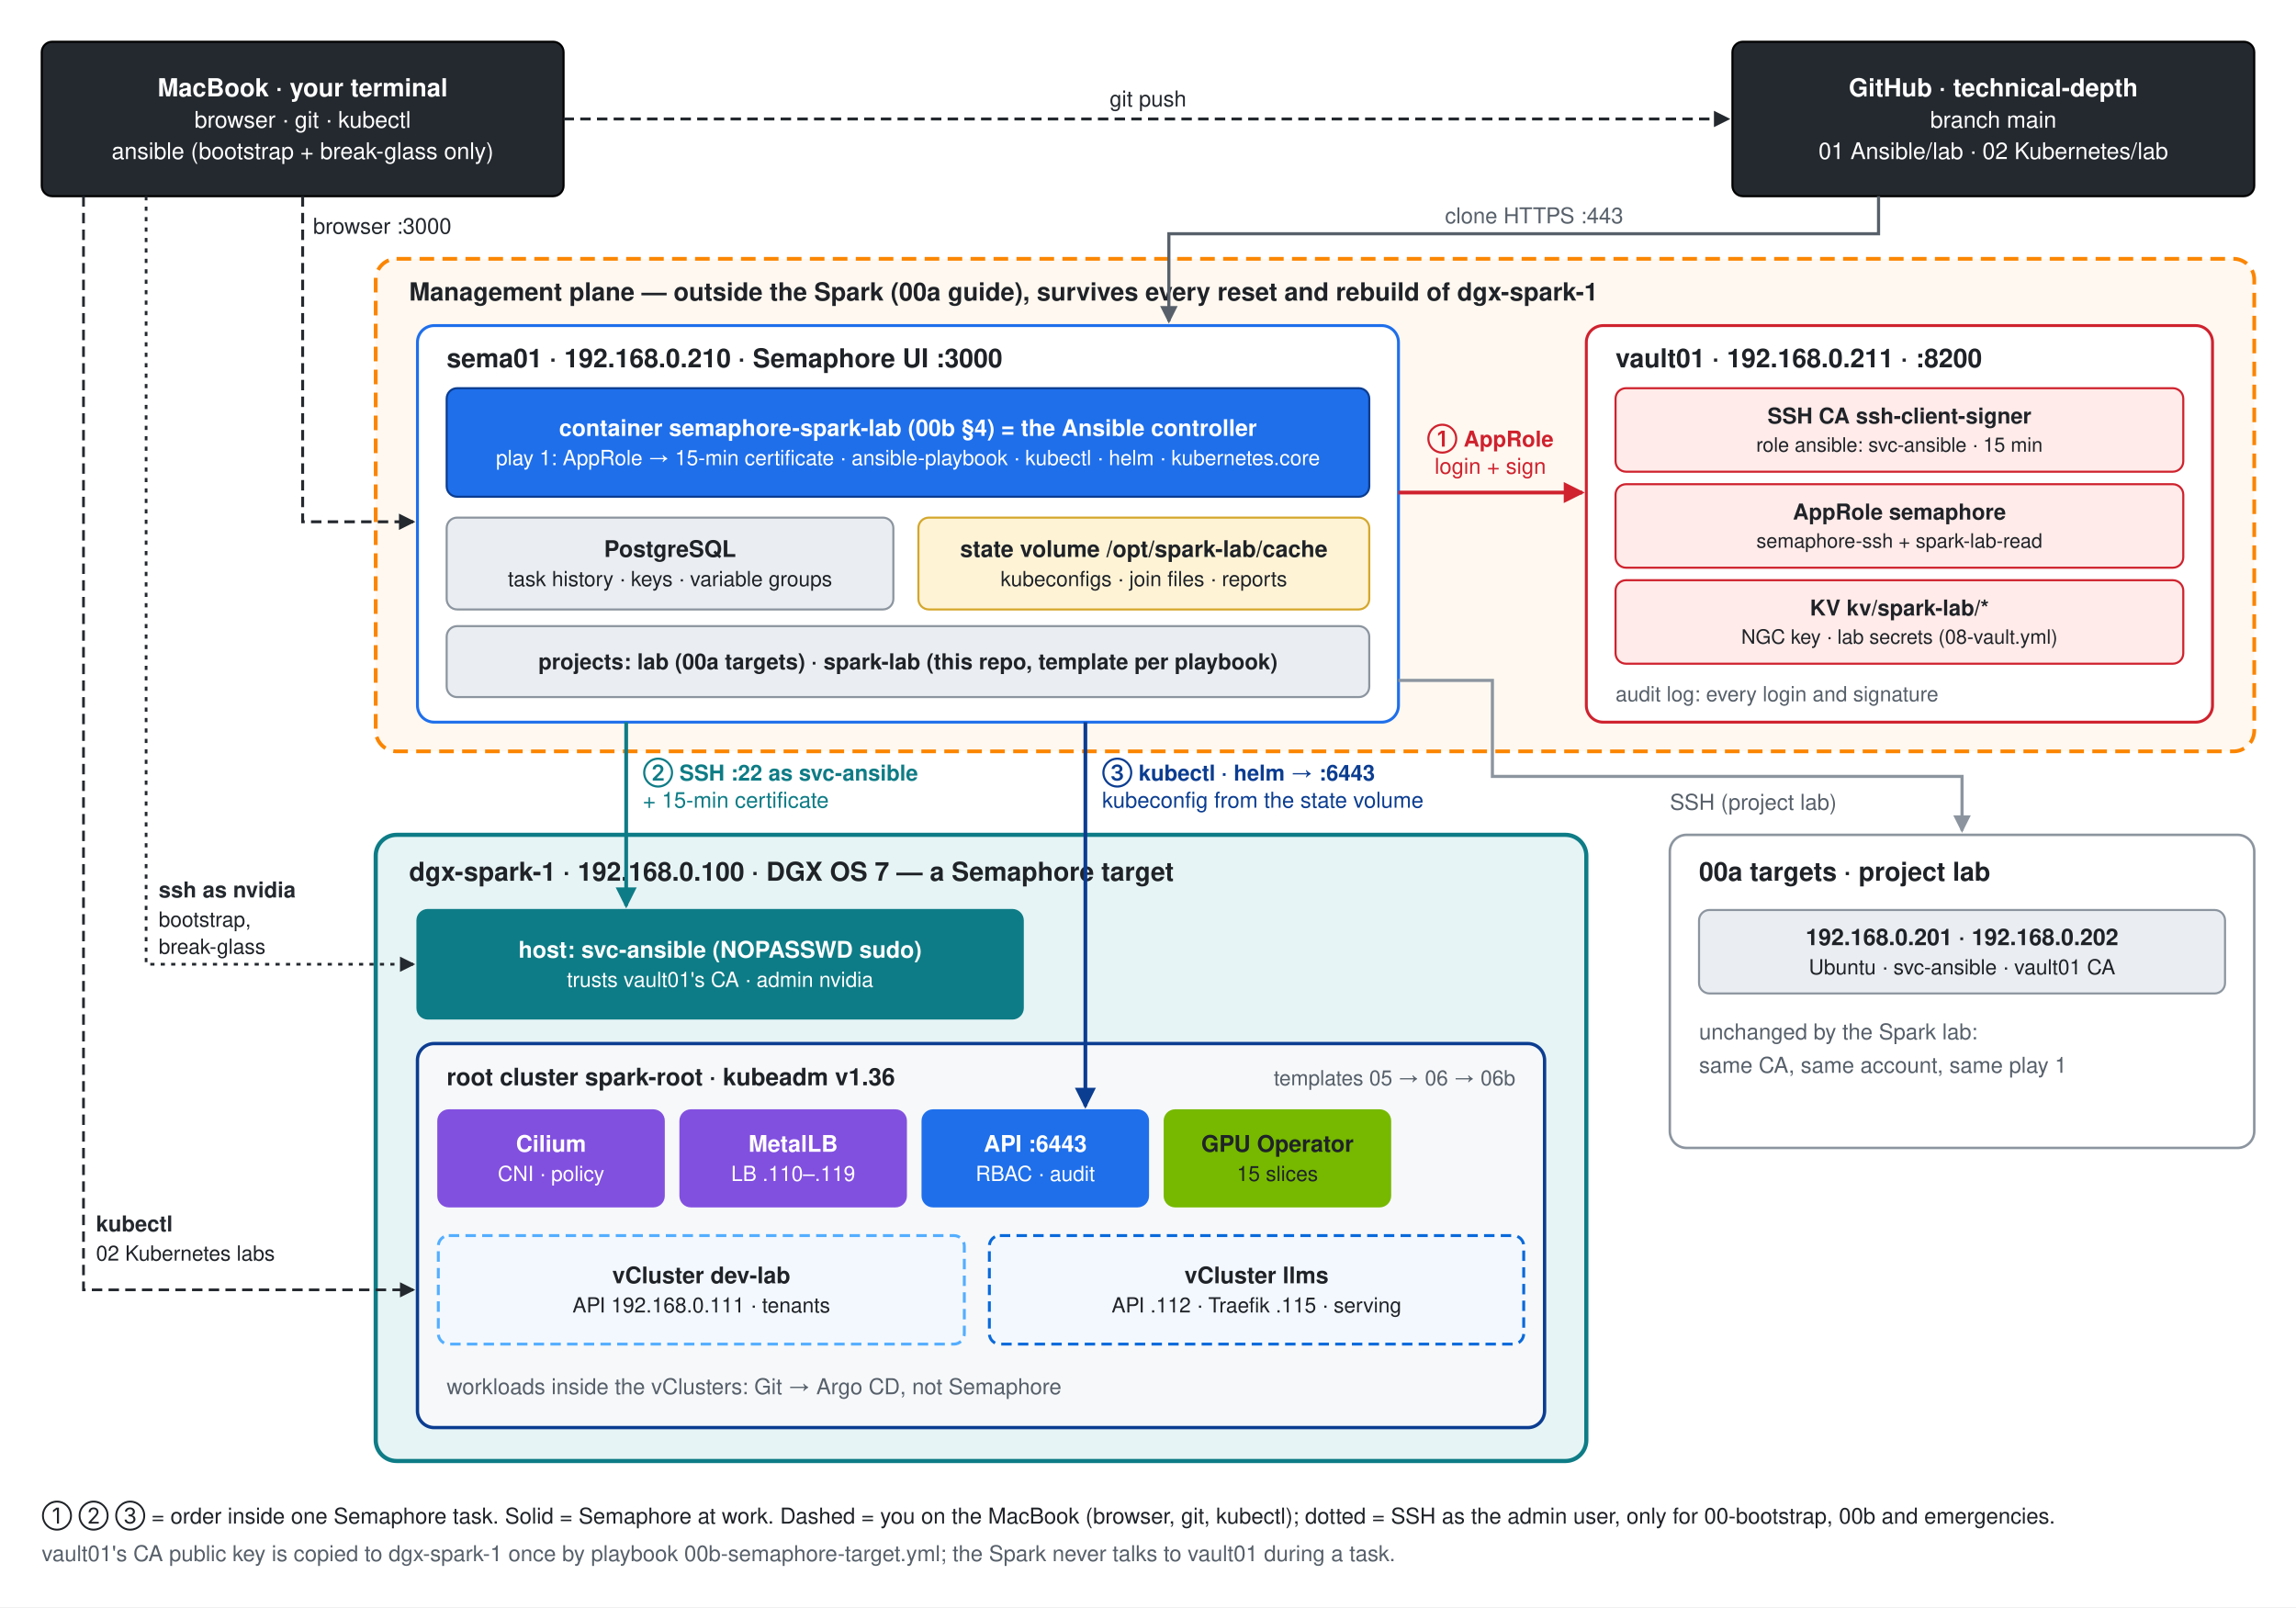
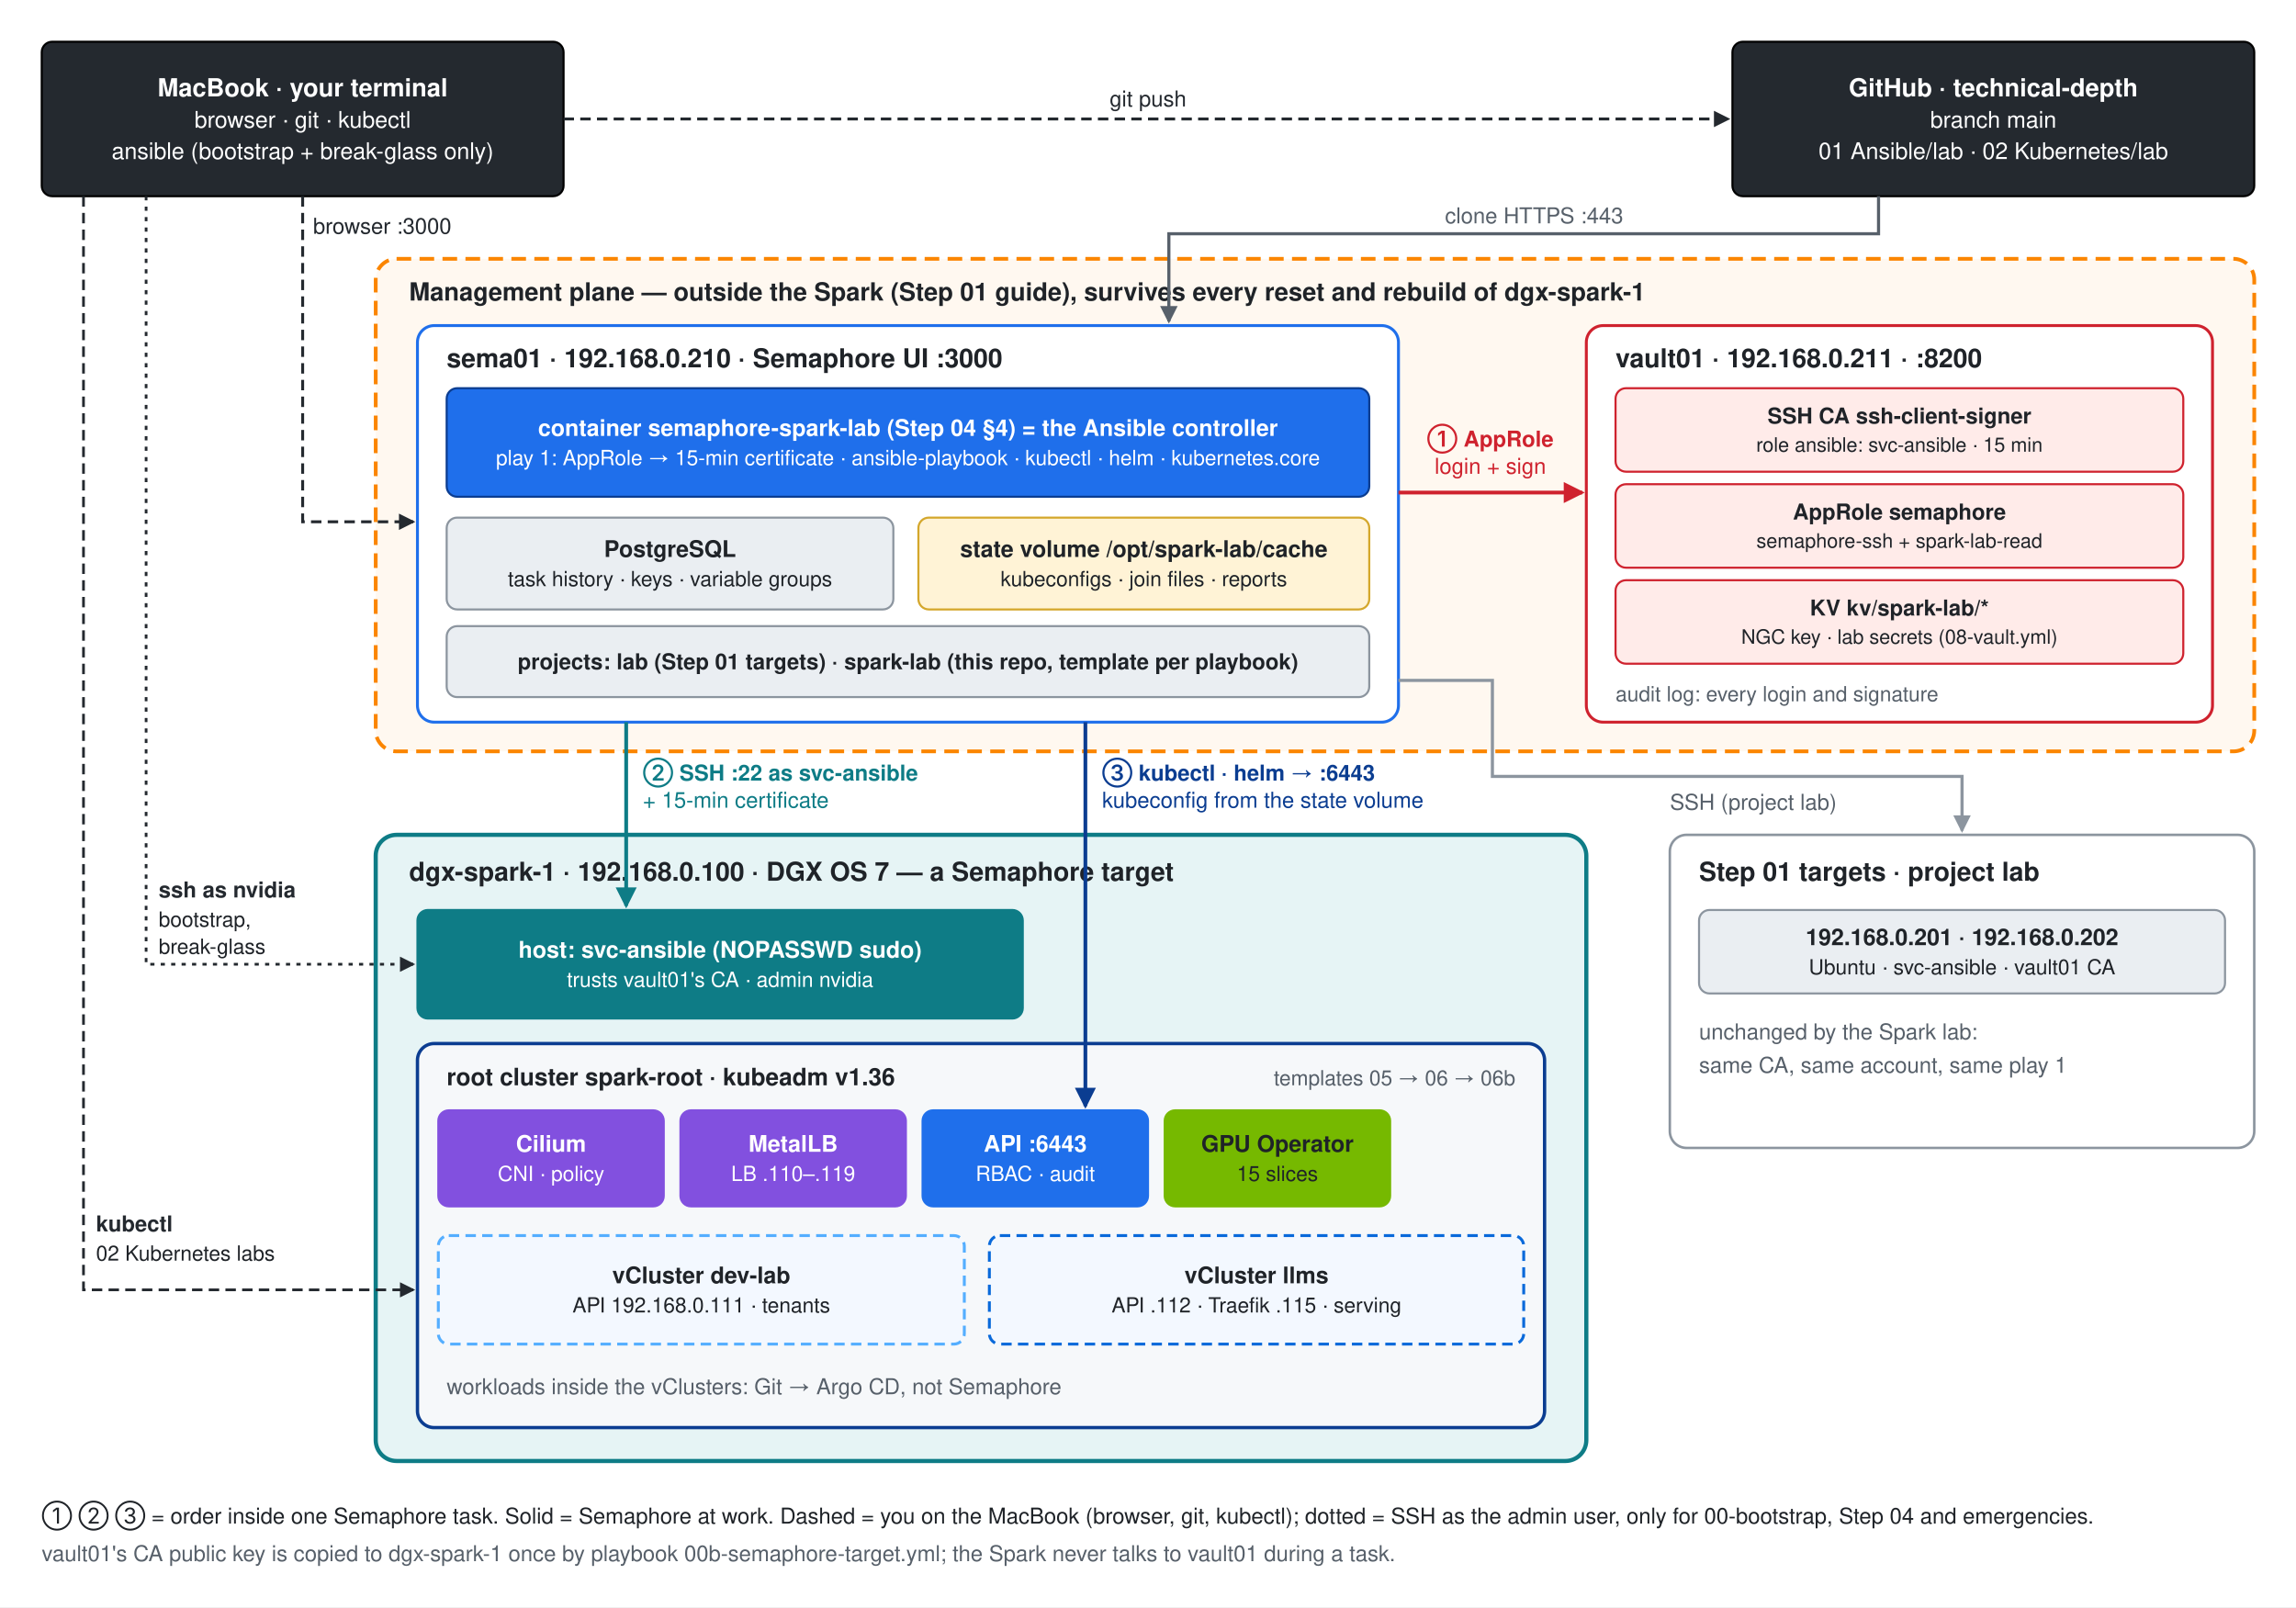
<svg xmlns="http://www.w3.org/2000/svg" width="1100" height="770" viewBox="0 0 1100 770" font-family="-apple-system,Segoe UI,Helvetica,Arial,sans-serif" role="img" aria-labelledby="t d">
  <defs>
    <marker id="m0b3d91" viewBox="0 0 10 10" refX="8" refY="5" markerWidth="7" markerHeight="7" orient="auto">
      <path d="M1 1L9 5L1 9z" fill="#0b3d91" />
    </marker>
    <marker id="m0e7c86" viewBox="0 0 10 10" refX="8" refY="5" markerWidth="7" markerHeight="7" orient="auto">
      <path d="M1 1L9 5L1 9z" fill="#0e7c86" />
    </marker>
    <marker id="m24292f" viewBox="0 0 10 10" refX="8" refY="5" markerWidth="7" markerHeight="7" orient="auto">
      <path d="M1 1L9 5L1 9z" fill="#24292f" />
    </marker>
    <marker id="m57606a" viewBox="0 0 10 10" refX="8" refY="5" markerWidth="7" markerHeight="7" orient="auto">
      <path d="M1 1L9 5L1 9z" fill="#57606a" />
    </marker>
    <marker id="m8c959f" viewBox="0 0 10 10" refX="8" refY="5" markerWidth="7" markerHeight="7" orient="auto">
      <path d="M1 1L9 5L1 9z" fill="#8c959f" />
    </marker>
    <marker id="mcf222e" viewBox="0 0 10 10" refX="8" refY="5" markerWidth="7" markerHeight="7" orient="auto">
      <path d="M1 1L9 5L1 9z" fill="#cf222e" />
    </marker>
  </defs>
  <rect width="1100" height="770" fill="#ffffff" />
  <rect x="20" y="20" width="250" height="74" rx="5" fill="#24292f" stroke="#000" stroke-width="1" />
  <text x="145.0" y="46.2" font-size="12" fill="#fff" text-anchor="middle" font-weight="600">MacBook · your terminal</text>
  <text x="145.0" y="61.2" font-size="11" fill="#fff" text-anchor="middle">browser · git · kubectl</text>
  <text x="145.0" y="76.2" font-size="11" fill="#fff" text-anchor="middle">ansible (bootstrap + break-glass only)</text>
  <rect x="830" y="20" width="250" height="74" rx="5" fill="#24292f" stroke="#000" stroke-width="1" />
  <text x="955.0" y="46.2" font-size="12" fill="#fff" text-anchor="middle" font-weight="600">GitHub · technical-depth</text>
  <text x="955.0" y="61.2" font-size="11" fill="#fff" text-anchor="middle">branch main</text>
  <text x="955.0" y="76.2" font-size="11" fill="#fff" text-anchor="middle">01 Ansible/lab · 02 Kubernetes/lab</text>
  <rect x="180" y="124" width="900" height="236" rx="10" fill="#fff8f0" stroke="#fb8500" stroke-width="1.8" stroke-dasharray="7 4" />
-   <text x="196" y="144" font-size="12" fill="#1f2328" text-anchor="start" font-weight="600">Management plane — outside the Spark (00a guide), survives every reset and rebuild of dgx-spark-1</text>
+   <text x="196" y="144" font-size="12" fill="#1f2328" text-anchor="start" font-weight="600">Management plane — outside the Spark (Step 01 guide), survives every reset and rebuild of dgx-spark-1</text>
  <rect x="200" y="156" width="470" height="190" rx="8" fill="#ffffff" stroke="#1f6feb" stroke-width="1.4" />
  <text x="214" y="176" font-size="12.5" fill="#1f2328" text-anchor="start" font-weight="600">sema01 · 192.168.0.210 · Semaphore UI :3000</text>
  <rect x="214" y="186" width="442" height="52" rx="5" fill="#1f6feb" stroke="#0b3d91" stroke-width="1" />
-   <text x="435.0" y="208.85" font-size="11" fill="#fff" text-anchor="middle" font-weight="600">container semaphore-spark-lab (00b §4) = the Ansible controller</text>
+   <text x="435.0" y="208.85" font-size="11" fill="#fff" text-anchor="middle" font-weight="600">container semaphore-spark-lab (Step 04 §4) = the Ansible controller</text>
  <text x="435.0" y="222.85" font-size="10" fill="#fff" text-anchor="middle">play 1: AppRole → 15-min certificate · ansible-playbook · kubectl · helm · kubernetes.core</text>
  <rect x="214" y="248" width="214" height="44" rx="5" fill="#eaeef2" stroke="#8c959f" stroke-width="1" />
  <text x="321.0" y="266.85" font-size="11" fill="#1f2328" text-anchor="middle" font-weight="600">PostgreSQL</text>
  <text x="321.0" y="280.85" font-size="10" fill="#1f2328" text-anchor="middle">task history · keys · variable groups</text>
  <rect x="440" y="248" width="216" height="44" rx="5" fill="#fff3d6" stroke="#d4a72c" stroke-width="1" />
  <text x="548.0" y="266.85" font-size="11" fill="#1f2328" text-anchor="middle" font-weight="600">state volume /opt/spark-lab/cache</text>
  <text x="548.0" y="280.85" font-size="10" fill="#1f2328" text-anchor="middle">kubeconfigs · join files · reports</text>
  <rect x="214" y="300" width="442" height="34" rx="5" fill="#eaeef2" stroke="#8c959f" stroke-width="1" />
-   <text x="435.0" y="320.675" font-size="10.5" fill="#1f2328" text-anchor="middle" font-weight="600">projects: lab (00a targets) · spark-lab (this repo, template per playbook)</text>
+   <text x="435.0" y="320.675" font-size="10.5" fill="#1f2328" text-anchor="middle" font-weight="600">projects: lab (Step 01 targets) · spark-lab (this repo, template per playbook)</text>
  <rect x="760" y="156" width="300" height="190" rx="8" fill="#ffffff" stroke="#cf222e" stroke-width="1.4" />
  <text x="774" y="176" font-size="12.5" fill="#1f2328" text-anchor="start" font-weight="600">vault01 · 192.168.0.211 · :8200</text>
  <rect x="774" y="186" width="272" height="40" rx="5" fill="#ffebe9" stroke="#cf222e" stroke-width="1" />
  <text x="910.0" y="202.925" font-size="10.5" fill="#1f2328" text-anchor="middle" font-weight="600">SSH CA ssh-client-signer</text>
  <text x="910.0" y="216.425" font-size="9.5" fill="#1f2328" text-anchor="middle">role ansible: svc-ansible · 15 min</text>
  <rect x="774" y="232" width="272" height="40" rx="5" fill="#ffebe9" stroke="#cf222e" stroke-width="1" />
  <text x="910.0" y="248.925" font-size="10.5" fill="#1f2328" text-anchor="middle" font-weight="600">AppRole semaphore</text>
  <text x="910.0" y="262.425" font-size="9.5" fill="#1f2328" text-anchor="middle">semaphore-ssh + spark-lab-read</text>
  <rect x="774" y="278" width="272" height="40" rx="5" fill="#ffebe9" stroke="#cf222e" stroke-width="1" />
  <text x="910.0" y="294.925" font-size="10.5" fill="#1f2328" text-anchor="middle" font-weight="600">KV kv/spark-lab/*</text>
  <text x="910.0" y="308.425" font-size="9.5" fill="#1f2328" text-anchor="middle">NGC key · lab secrets (08-vault.yml)</text>
  <text x="774" y="336" font-size="10" fill="#57606a" text-anchor="start">audit log: every login and signature</text>
  <rect x="180" y="400" width="580" height="300" rx="10" fill="#e6f4f5" stroke="#0e7c86" stroke-width="2" />
  <text x="196" y="422" font-size="12.5" fill="#1f2328" text-anchor="start" font-weight="600">dgx-spark-1 · 192.168.0.100 · DGX OS 7 — a Semaphore target</text>
  <rect x="200" y="436" width="290" height="52" rx="5" fill="#0e7c86" stroke="#0e7c86" stroke-width="1" />
  <text x="345.0" y="458.85" font-size="11" fill="#fff" text-anchor="middle" font-weight="600">host: svc-ansible (NOPASSWD sudo)</text>
  <text x="345.0" y="472.85" font-size="10" fill="#fff" text-anchor="middle">trusts vault01's CA · admin nvidia</text>
  <rect x="200" y="500" width="540" height="184" rx="8" fill="#f6f8fa" stroke="#0b3d91" stroke-width="1.6" />
  <text x="214" y="520" font-size="11.5" fill="#1f2328" text-anchor="start" font-weight="600">root cluster spark-root · kubeadm v1.36</text>
  <text x="726" y="520" font-size="10" fill="#57606a" text-anchor="end">templates 05 → 06 → 06b</text>
  <rect x="210" y="532" width="108" height="46" rx="5" fill="#8250df" stroke="#8250df" stroke-width="1" />
  <text x="264.0" y="551.85" font-size="11" fill="#fff" text-anchor="middle" font-weight="600">Cilium</text>
  <text x="264.0" y="565.85" font-size="10" fill="#fff" text-anchor="middle">CNI · policy</text>
  <rect x="326" y="532" width="108" height="46" rx="5" fill="#8250df" stroke="#8250df" stroke-width="1" />
  <text x="380.0" y="551.85" font-size="11" fill="#fff" text-anchor="middle" font-weight="600">MetalLB</text>
  <text x="380.0" y="565.85" font-size="10" fill="#fff" text-anchor="middle">LB .110–.119</text>
  <rect x="442" y="532" width="108" height="46" rx="5" fill="#1f6feb" stroke="#1f6feb" stroke-width="1" />
  <text x="496.0" y="551.85" font-size="11" fill="#fff" text-anchor="middle" font-weight="600">API :6443</text>
  <text x="496.0" y="565.85" font-size="10" fill="#fff" text-anchor="middle">RBAC · audit</text>
  <rect x="558" y="532" width="108" height="46" rx="5" fill="#76b900" stroke="#76b900" stroke-width="1" />
  <text x="612.0" y="551.85" font-size="11" fill="#1f2328" text-anchor="middle" font-weight="600">GPU Operator</text>
  <text x="612.0" y="565.85" font-size="10" fill="#1f2328" text-anchor="middle">15 slices</text>
  <rect x="210" y="592" width="252" height="52" rx="5" fill="#f3f8ff" stroke="#54aeff" stroke-width="1.4" stroke-dasharray="5 3" />
  <text x="336.0" y="614.85" font-size="11" fill="#1f2328" text-anchor="middle" font-weight="600">vCluster dev-lab</text>
  <text x="336.0" y="628.85" font-size="10" fill="#1f2328" text-anchor="middle">API 192.168.0.111 · tenants</text>
  <rect x="474" y="592" width="256" height="52" rx="5" fill="#f3f8ff" stroke="#0969da" stroke-width="1.4" stroke-dasharray="5 3" />
  <text x="602.0" y="614.85" font-size="11" fill="#1f2328" text-anchor="middle" font-weight="600">vCluster llms</text>
  <text x="602.0" y="628.85" font-size="10" fill="#1f2328" text-anchor="middle">API .112 · Traefik .115 · serving</text>
  <text x="214" y="668" font-size="10.5" fill="#57606a" text-anchor="start">workloads inside the vClusters: Git → Argo CD, not Semaphore</text>
  <rect x="800" y="400" width="280" height="150" rx="8" fill="#ffffff" stroke="#8c959f" stroke-width="1.2" />
-   <text x="814" y="422" font-size="12.5" fill="#1f2328" text-anchor="start" font-weight="600">00a targets · project lab</text>
+   <text x="814" y="422" font-size="12.5" fill="#1f2328" text-anchor="start" font-weight="600">Step 01 targets · project lab</text>
  <rect x="814" y="436" width="252" height="40" rx="5" fill="#eaeef2" stroke="#8c959f" stroke-width="1" />
  <text x="940.0" y="452.85" font-size="11" fill="#1f2328" text-anchor="middle" font-weight="600">192.168.0.201 · 192.168.0.202</text>
  <text x="940.0" y="466.85" font-size="10" fill="#1f2328" text-anchor="middle">Ubuntu · svc-ansible · vault01 CA</text>
  <text x="814" y="498" font-size="10.5" fill="#57606a" text-anchor="start">unchanged by the Spark lab:</text>
  <text x="814" y="514" font-size="10.5" fill="#57606a" text-anchor="start">same CA, same account, same play 1</text>
  <path d="M145 94 L145 250 L198 250" fill="none" stroke="#24292f" stroke-width="1.4" stroke-dasharray="5 3" marker-end="url(#m24292f)" />
  <text x="150" y="112" font-size="10.5" fill="#24292f" text-anchor="start">browser :3000</text>
  <path d="M270 57 L828 57" fill="none" stroke="#24292f" stroke-width="1.4" stroke-dasharray="5 3" marker-end="url(#m24292f)" />
  <text x="550" y="51" font-size="10.5" fill="#24292f" text-anchor="middle">git push</text>
  <path d="M900 94 L900 112 L560 112 L560 154" fill="none" stroke="#57606a" stroke-width="1.5" marker-end="url(#m57606a)" />
  <text x="735" y="107" font-size="10.5" fill="#57606a" text-anchor="middle">clone HTTPS :443</text>
  <path d="M670 236 L758 236" fill="none" stroke="#cf222e" stroke-width="1.8" marker-end="url(#mcf222e)" />
  <text x="714" y="214" font-size="10.5" fill="#cf222e" text-anchor="middle" font-weight="600">① AppRole</text>
  <text x="714" y="227" font-size="10.5" fill="#cf222e" text-anchor="middle">login + sign</text>
  <path d="M300 346 L300 434" fill="none" stroke="#0e7c86" stroke-width="1.8" marker-end="url(#m0e7c86)" />
  <text x="308" y="374" font-size="10.5" fill="#0e7c86" text-anchor="start" font-weight="600">② SSH :22 as svc-ansible</text>
  <text x="308" y="387" font-size="10.5" fill="#0e7c86" text-anchor="start">+ 15-min certificate</text>
  <path d="M520 346 L520 530" fill="none" stroke="#0b3d91" stroke-width="1.8" marker-end="url(#m0b3d91)" />
  <text x="528" y="374" font-size="10.5" fill="#0b3d91" text-anchor="start" font-weight="600">③ kubectl · helm → :6443</text>
  <text x="528" y="387" font-size="10.5" fill="#0b3d91" text-anchor="start">kubeconfig from the state volume</text>
  <path d="M670 326 L715 326 L715 372 L940 372 L940 398" fill="none" stroke="#8c959f" stroke-width="1.5" marker-end="url(#m8c959f)" />
  <text x="840" y="388" font-size="10.5" fill="#57606a" text-anchor="middle">SSH (project lab)</text>
  <path d="M70 94 L70 462 L198 462" fill="none" stroke="#24292f" stroke-width="1.3" stroke-dasharray="2 3" marker-end="url(#m24292f)" />
  <text x="76" y="430" font-size="10.5" fill="#24292f" text-anchor="start" font-weight="600">ssh as nvidia</text>
  <text x="76" y="444" font-size="10" fill="#1f2328" text-anchor="start">bootstrap,</text>
  <text x="76" y="457" font-size="10" fill="#1f2328" text-anchor="start">break-glass</text>
  <path d="M40 94 L40 618 L198 618" fill="none" stroke="#24292f" stroke-width="1.3" stroke-dasharray="5 3" marker-end="url(#m24292f)" />
  <text x="46" y="590" font-size="10.5" fill="#24292f" text-anchor="start" font-weight="600">kubectl</text>
  <text x="46" y="604" font-size="10" fill="#1f2328" text-anchor="start">02 Kubernetes labs</text>
-   <text x="20" y="730" font-size="10.5" fill="#1f2328" text-anchor="start">① ② ③ = order inside one Semaphore task.   Solid = Semaphore at work.   Dashed = you on the MacBook (browser, git, kubectl); dotted = SSH as the admin user, only for 00-bootstrap, 00b and emergencies.</text>
+   <text x="20" y="730" font-size="10.5" fill="#1f2328" text-anchor="start">① ② ③ = order inside one Semaphore task.   Solid = Semaphore at work.   Dashed = you on the MacBook (browser, git, kubectl); dotted = SSH as the admin user, only for 00-bootstrap, Step 04 and emergencies.</text>
  <text x="20" y="748" font-size="10.5" fill="#57606a" text-anchor="start">vault01's CA public key is copied to dgx-spark-1 once by playbook 00b-semaphore-target.yml; the Spark never talks to vault01 during a task.</text>
</svg>
